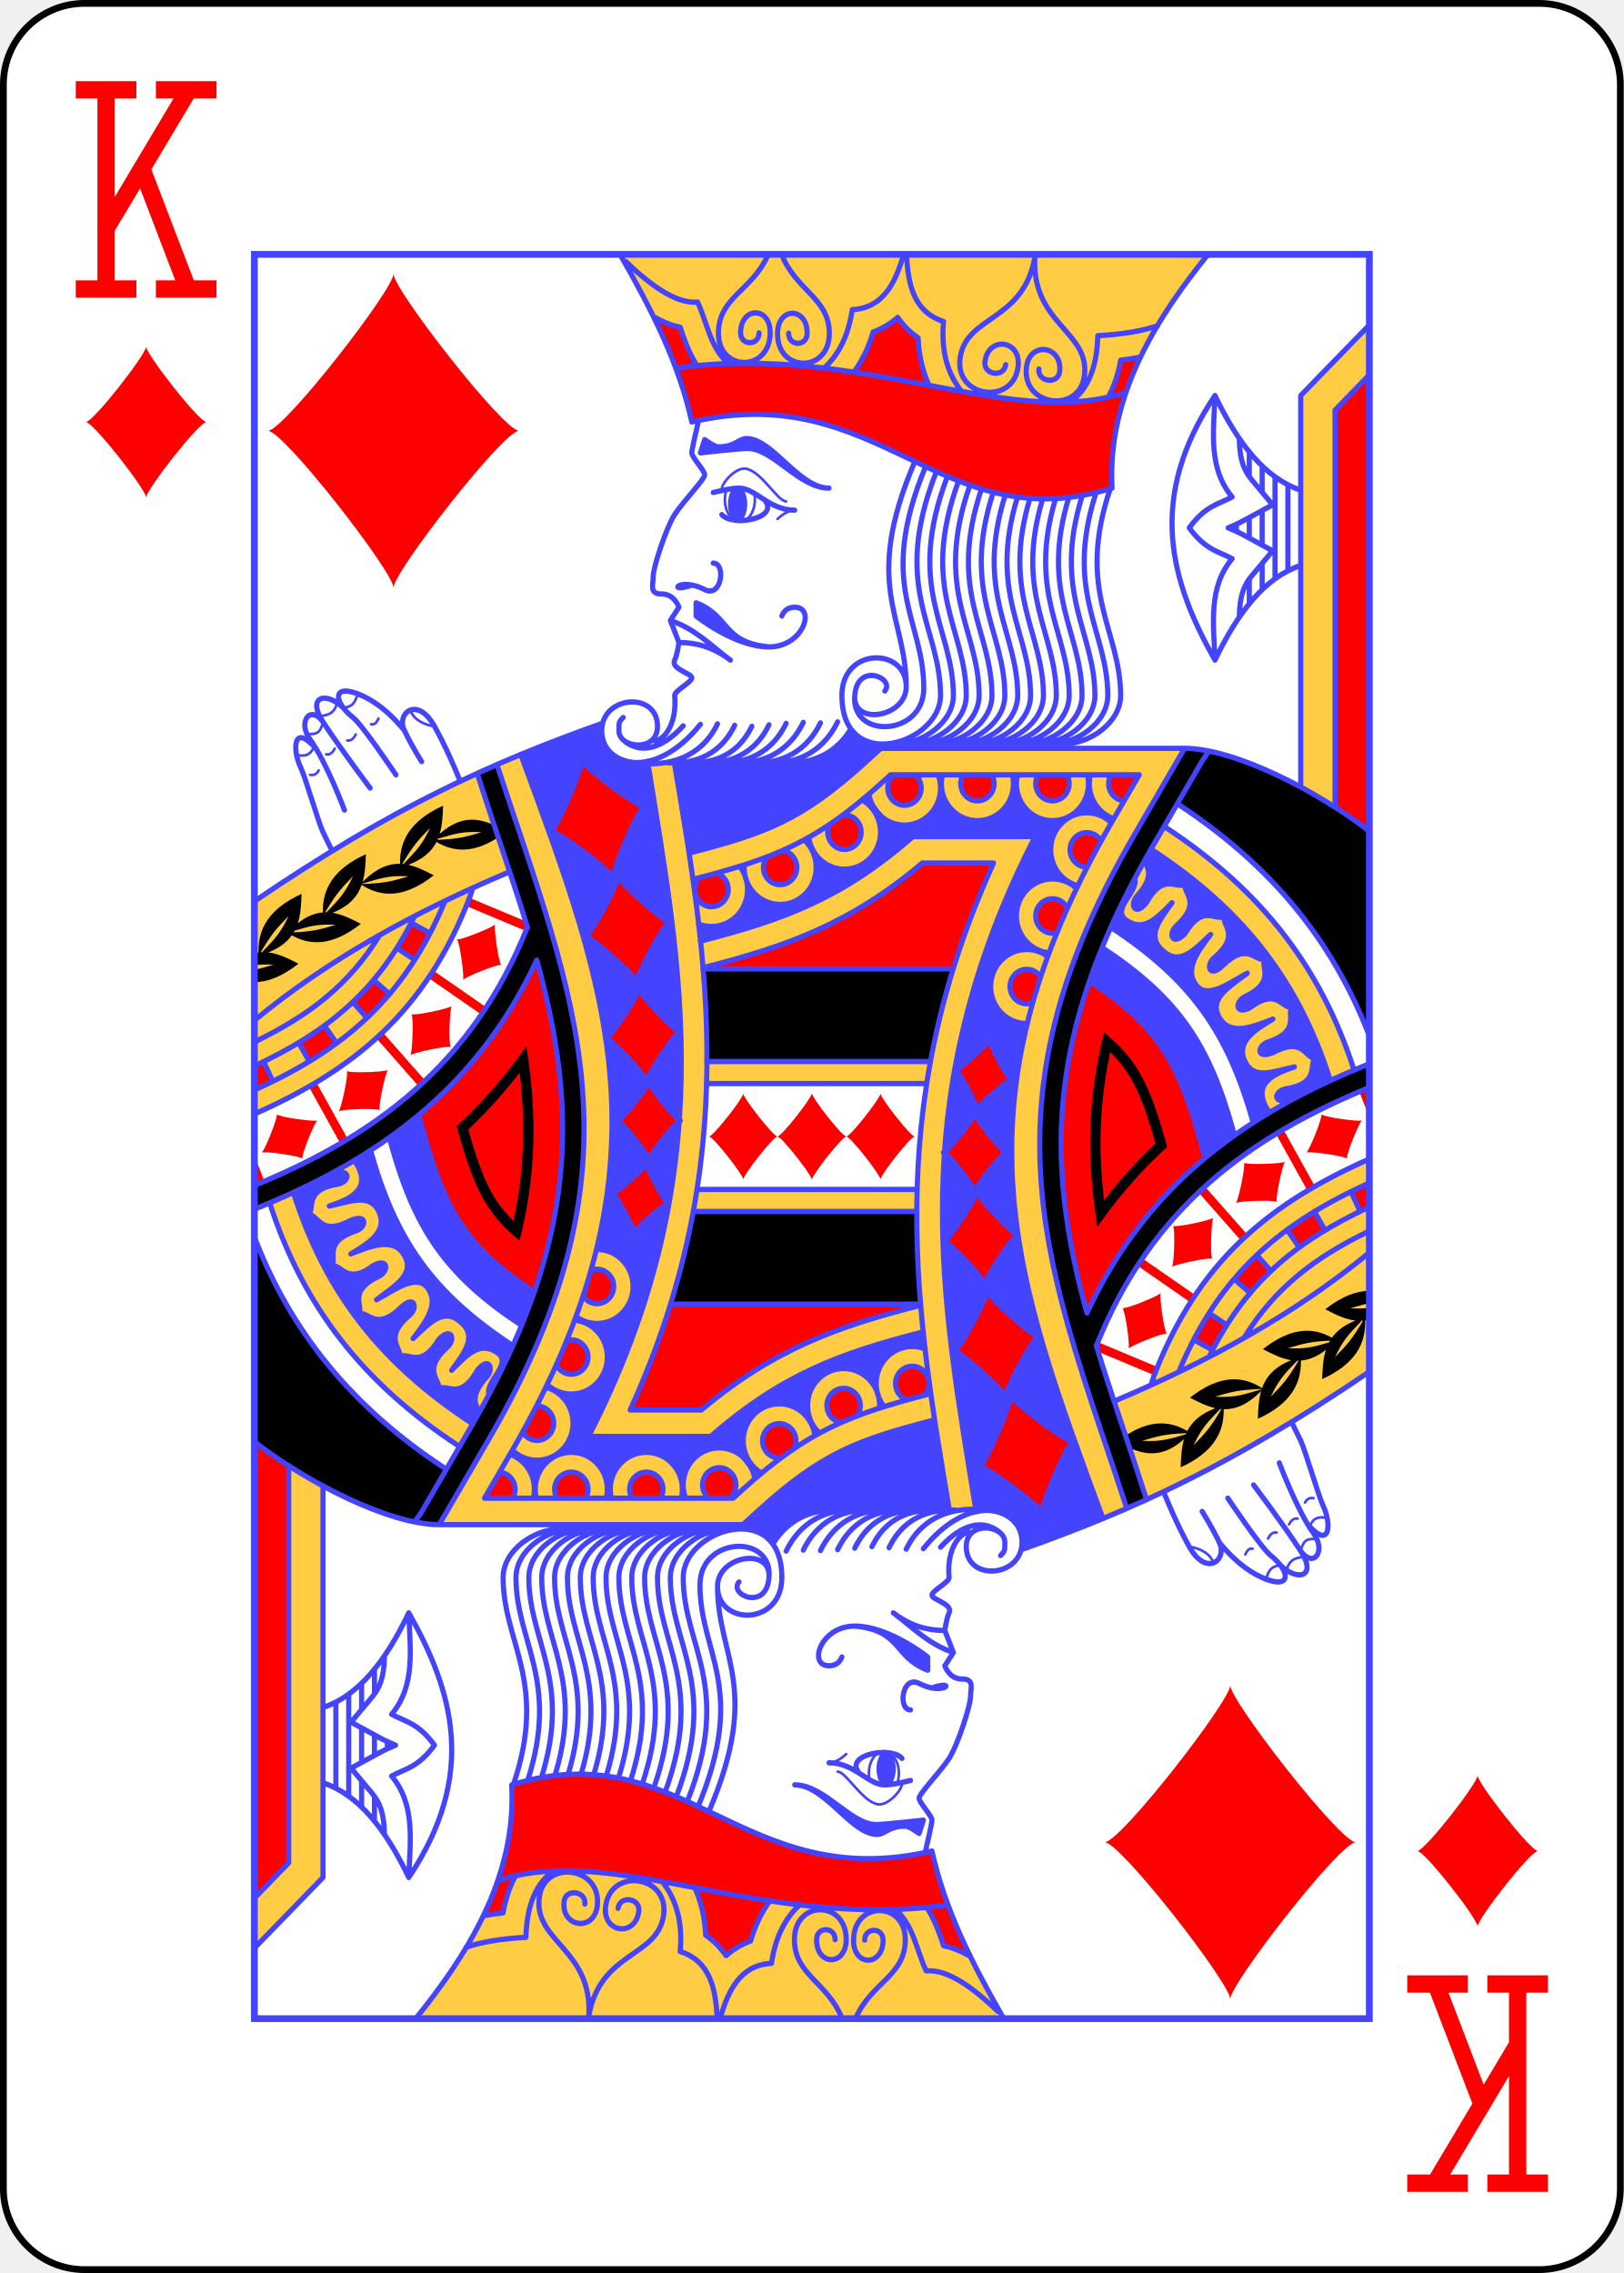
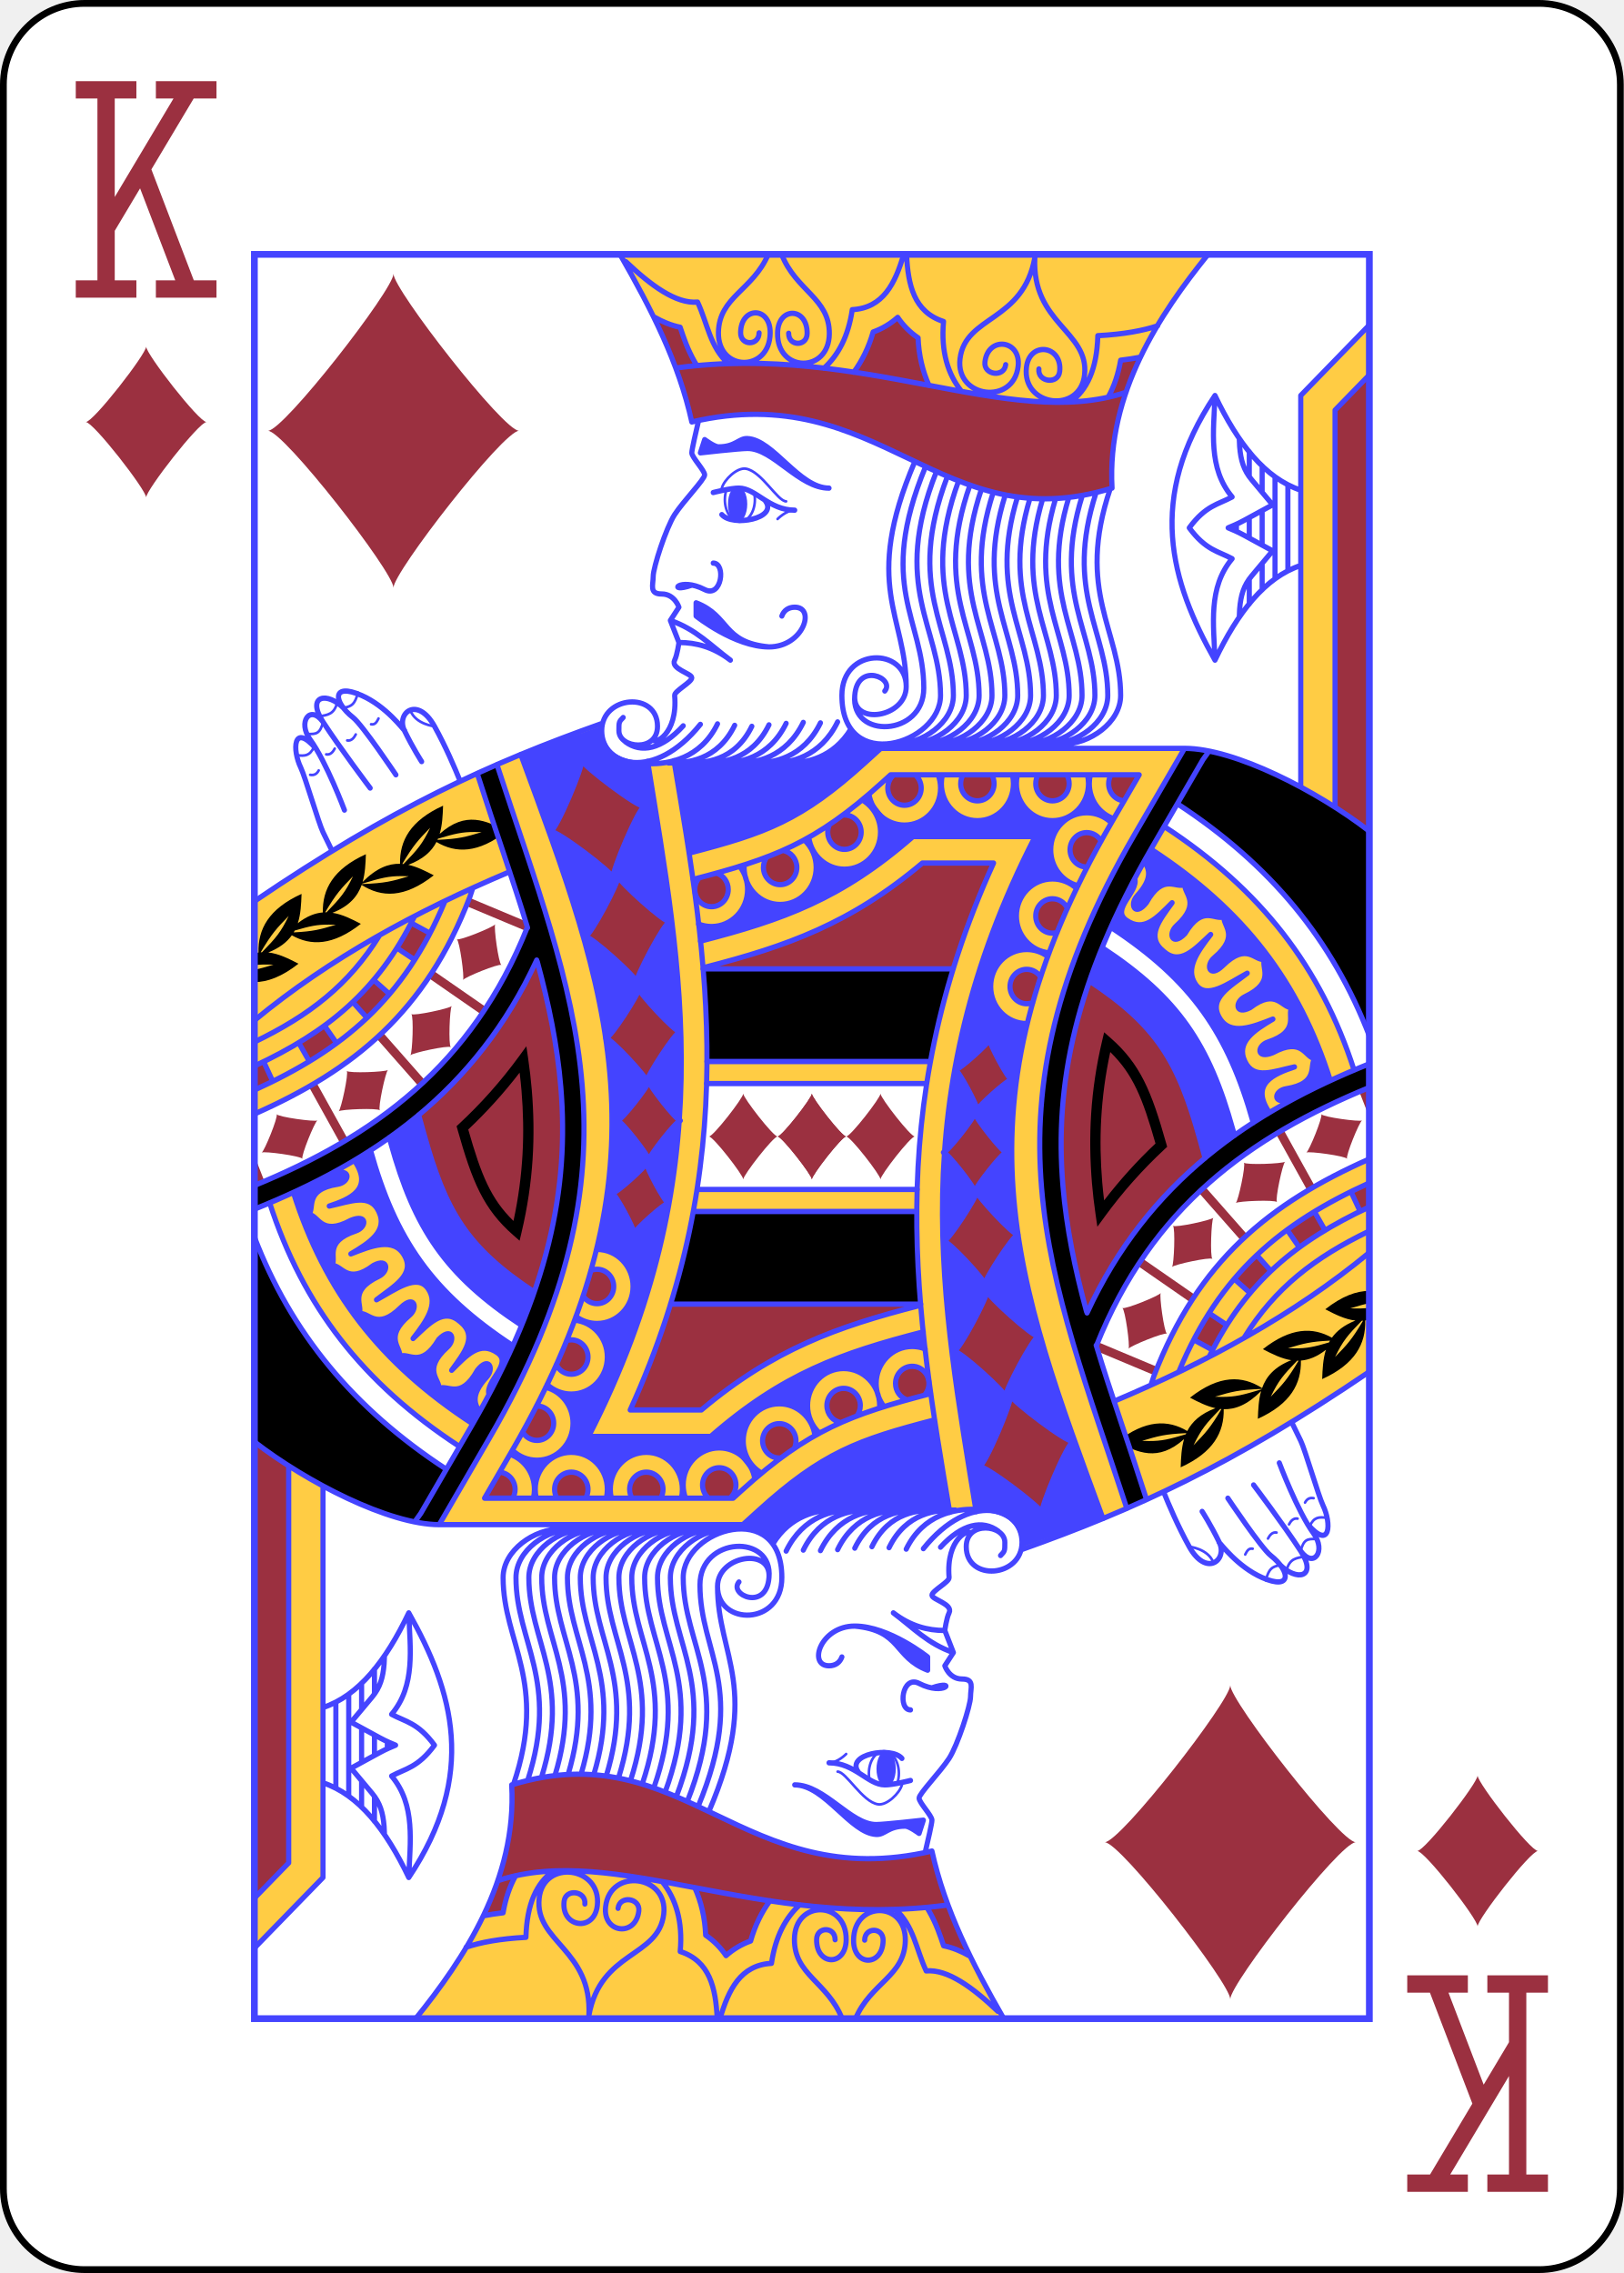
<svg xmlns="http://www.w3.org/2000/svg" xmlns:xlink="http://www.w3.org/1999/xlink" class="card" face="KD" height="3.5in" preserveAspectRatio="none" viewBox="-120 -168 240 336" width="2.5in">
  <defs>
    <symbol id="VDK" viewBox="-500 -500 1000 1000" preserveAspectRatio="xMinYMid">
-       <path d="M-285 -460L-85 -460M-185 -460L-185 460M-285 460L-85 460M85 -460L285 -460M185 -440L-170 155M85 460L285 460M185 440L-10 -70" stroke="red" stroke-width="80" stroke-linecap="square" stroke-miterlimit="1.5" fill="none" />
+       <path d="M-285 -460L-85 -460M-185 -460L-185 460M-285 460L-85 460M85 -460L285 -460M185 -440L-170 155M85 460L285 460M185 440L-10 -70" stroke="#9b3040" stroke-width="80" stroke-linecap="square" stroke-miterlimit="1.5" fill="none" />
    </symbol>
    <symbol id="SDK" viewBox="-600 -600 1200 1200" preserveAspectRatio="xMinYMid">
-       <path d="M-400 0C-350 0 0 -450 0 -500C0 -450 350 0 400 0C350 0 0 450 0 500C0 450 -350 0 -400 0Z" fill="red" />
+       <path d="M-400 0C-350 0 0 -450 0 -500C0 -450 350 0 400 0C350 0 0 450 0 500C0 450 -350 0 -400 0Z" fill="#9b3040" />
    </symbol>
    <symbol id="DK6" preserveAspectRatio="none" viewBox="0 0 1300 2000">
      <path stroke="#44F" stroke-linecap="round" stroke-linejoin="round" stroke-width="3" fill="none" d="M545,265c2.64,-9.531 17.644,-23.57 27.903,-22.032C591.207,245.713 610,280 620,280M630,290c-10,0 -20,10 -20,10M583.008,271.841c0.353,1.98 0.541,4.055 0.541,6.192 0,13.807 -7.835,25 -17.5,25 -9.665,0 -17.5,-11.193 -17.5,-25 0,-4.428 0.806,-8.588 2.22,-12.196M120.802,496.815c-3.725,13.385 -7.12,15.266 -16.172,17.234M96.463,508.491c-3.725,13.385 -11.329,13.379 -20.381,15.348M80.207,529.943c-3.725,13.385 -7.7,14.104 -18.204,13.751M69.59,558.281c-5.031,10.627 -11.039,10.476 -19.656,9.542M181.952,517.242C188.179,532.903 210,535 210,535M65,590c4.797,0.895 7.937,-1.11 10,-5M108.204,551.026c4.797,0.895 7.937,-2.906 10,-6.796M65,590c4.797,0.895 7.937,-1.11 10,-5M136.026,532.691c4.797,0.895 6.654,-2.65 8.717,-6.539M83.686,566.814c4.797,0.895 7.937,-2.65 10,-6.539" />
      <use xlink:href="#SDK" height="120" width="120" transform="translate(650,1000)scale(1,0.972)rotate(0)translate(-60,-60)" />
      <use xlink:href="#SDK" height="120" width="120" transform="translate(570,1000)scale(1,0.972)rotate(0)translate(-60,-60)" />
      <use xlink:href="#SDK" height="170" width="170" transform="translate(400,640)scale(1,0.972)rotate(-15)translate(-85,-85)" stroke="#44F" stroke-width="42.352" stroke-linejoin="round" stroke-linecap="round" />
      <use xlink:href="#SDK" height="150" width="150" transform="translate(435,765)scale(1,0.972)rotate(-10)translate(-75,-75)" stroke="#44F" stroke-width="48" stroke-linejoin="round" stroke-linecap="round" />
      <use xlink:href="#SDK" height="130" width="130" transform="translate(453,885)scale(1,0.972)rotate(-5)translate(-65,-65)" stroke="#44F" stroke-width="55.384" stroke-linejoin="round" stroke-linecap="round" />
      <use xlink:href="#SDK" height="110" width="110" transform="translate(460,982)scale(1,0.972)rotate(0)translate(-55,-55)" stroke="#44F" stroke-width="65.454" stroke-linejoin="round" stroke-linecap="round" />
      <use xlink:href="#SDK" height="100" width="100" transform="translate(450,1070)scale(1,0.972)rotate(10)translate(-50,-50)" stroke="#44F" stroke-width="72" stroke-linejoin="round" stroke-linecap="round" />
      <use xlink:href="#SDK" height="90" width="90" transform="translate(1259,1000)scale(1,0.972)rotate(60)translate(-45,-45)" />
      <use xlink:href="#SDK" height="90" width="90" transform="translate(1173,1052)scale(1,0.972)rotate(50)translate(-45,-45)" />
      <use xlink:href="#SDK" height="90" width="90" transform="translate(1094,1120)scale(1,0.972)rotate(40)translate(-45,-45)" />
      <use xlink:href="#SDK" height="90" width="90" transform="translate(1038,1209)scale(1,0.972)rotate(30)translate(-45,-45)" />
    </symbol>
    <symbol id="DK5" preserveAspectRatio="none" viewBox="0 0 1300 2000">
      <path stroke="#44F" stroke-linecap="round" stroke-linejoin="round" stroke-width="6" fill="none" d="M1205,261.182v97.637M1190,252.129V367.871M1175,350.311v29.996M1175,290.406l-10e-5,39.187M1175,239.693v29.996M1160,368.373v27.984M1160,298.355l10e-5,23.289M1160,223.643v27.984M1145,305.873v8.254M520.134,778.543C616.396,754.406 684.392,730.935 767.926,660h142.395c-156.787,297.276 -107.906,528.857 -68.797,765.254M525.766,808.059C620.591,784.352 694.855,758.784 778.836,690h83.006c-131.846,281.901 -89.778,512.978 -51.069,736.045M989.366,1432.945C889.254,1168.199 806.638,966.909 1000.051,642.941L1031.658,590H741.766l-9.922,8.756C653.494,667.888 603.995,685.13 511.713,708.48M1017.097,1421.323C928.021,1156.019 838.469,972.117 1025.811,658.32L1084.508,560H730.424l-18.43,16.26c-74.361,65.612 -115.843,79.924 -204.671,102.393M426.291,0.007C462.762,61.82 494.762,122.796 510,190 730,140 800,325 1000,265 993.852,157.297 1056.123,67.145 1111.966,-0.018M614.759,0.032C631.487,41.41 670.706,49.677 670.34,90.06c-0.408,44.997 -60.979,44.224 -60.335,-0.77 0.435,-30.41 34.906,-29.556 34.477,0.44 -0.215,14.998 -21.763,14.723 -21.548,-0.275M599.096,0.044C581.146,40.794 541.84,48.101 541.051,88.41c-0.88,44.991 59.691,45.764 60.335,0.77 0.435,-30.41 -34.048,-30.436 -34.477,-0.44 -0.215,14.998 21.333,15.273 21.548,0.275M910,3.41c-3.958,75.052 63.504,83.571 57.94,133.177 -5.014,44.699 -73.043,36.172 -67.764,-8.495 3.568,-30.189 42.241,-24.924 38.722,4.854 -1.76,14.889 -25.961,11.855 -24.201,-3.034M910,3.41C896.361,77.248 828.885,68.851 822.732,118.383c-5.544,44.633 62.485,53.162 67.764,8.495 3.568,-30.189 -35.203,-34.632 -38.722,-4.854 -1.76,14.889 22.442,17.923 24.201,3.034M491.884,128.804C710,100 880,200 1015.604,156.595M995.411,161.923C1002.408,149.77 1007.254,135.659 1010,120c8.271,-0.945 15.987,-2.113 23.204,-3.475M951.488,167.374c19.219,-13.488 30.892,-37.153 31.903,-75.195 30.425,-1.548 52.501,-5.644 69.805,-11.195M466.519,71.255c9.446,5.241 19.354,9.279 29.914,11.366 3.985,11.503 8.452,24.997 17.213,39.74 0.763,1.283 1.566,2.56 2.409,3.829M552.628,123.893C531.219,105.072 528.495,78.759 516.729,54.105 491.699,56.297 462.178,35.159 433.183,8.316M698.804,133.696c9.723,-12.91 17.517,-28.178 22.597,-45.676 10.847,-3.769 20.57,-9.546 28.66,-16.604 6.148,8.853 14.187,16.87 23.799,23.219 0.785,19.912 5.349,38.047 12.742,53.992M757.092,0.052C747.112,32.943 733.174,60.761 697.089,62.687 692.459,93.201 680.697,114.38 664.045,129.146M824.538,155.374C808.692,135.989 800.327,110.644 803.527,76.109 768.856,65.234 762.116,34.589 760.381,0.043M0.128,733.28C160.872,627.138 273.947,577.151 405.892,531.565M1084.508,560c58.556,0 155.048,48.393 215.606,93.996M1060.798,648.537c113.096,71.77 182.617,159.57 221.424,276.264M1045.468,674.302c108.824,68.979 172.626,150.486 209.091,262.347M1300.071,886.19C1257.215,777.442 1184.743,691.771 1076.171,622.798M998.735,762.9c94.583,60.402 136.897,120.761 165.899,221.531M988.568,785.964c89.063,57.044 124.762,109.898 152.397,206.618l1.791,6.27M973.923,823.823c78.203,50.361 103.128,90.662 128.581,179.747l5.989,20.963M1045.369,1281.592l3.338,-9.824c51.421,-130.622 135.35,-196.342 251.249,-246.259M1154.091,1227.949c35.812,-56.212 81.928,-90.805 145.814,-120.773M1113.379,1249.43c42.764,-84.642 101.834,-131.066 186.517,-169.544M1077.871,1266.58c47.687,-111.379 119.453,-168.575 222.006,-213.896M970.828,1200.002C1041.668,1050.464 1161.946,971.391 1299.957,917.595M981.741,1237.189C1046.058,1080.041 1161.175,999.873 1299.994,944.443M1002.278,1300.143c108.097,-44.364 209.475,-97.716 297.742,-168.601M970.203,1198.396c-13.491,-48.251 -23.451,-95.134 -27.496,-142.517 -9.688,-113.478 12.898,-231.197 104.568,-384.744l58.697,-98.32 7.089,-9.682M1039.892,1410.606c-19.667,-59.873 -42.017,-121.299 -58.398,-173.96M523.076,810 814.875,810M527.684,915 788.328,915M527.262,940 783.957,940M1113.101,1200.255l20.73,13.447M1142.463,1161.465l18.51,16.033M1168.828,1134.571l16.461,17.846M1204.197,1105.897l14.1,19.81M1236.013,1085.268l12.336,21.066M1278.611,1062.598l10.579,22.262M1095.363,1230.498l21.824,11.578M1220,603.865V160l80,-80M1260,626.748V176.568l39.999,-39.999M1219.982,352.664C1178.5,366.005 1146.587,405.675 1120,460c-1.436,-40.363 -8.306,-82.087 20,-115 -16.063,-8.511 -30.68,-9.463 -50,-35 19.32,-25.537 33.937,-26.489 50,-35 -28.306,-32.913 -21.436,-74.637 -20,-115 26.587,54.325 58.5,93.995 99.982,107.336M1148.301,411.435c0.056,-3.197 0.194,-6.275 0.441,-9.224 1.32,-15.756 4.72,-26.855 14.004,-37.65l24.494,-28.482 -33.195,-17.588c-8.638,-4.577 -14.026,-6.531 -18.703,-8.49 4.677,-1.959 10.065,-3.914 18.703,-8.49l33.195,-17.588 -24.494,-28.482c-9.284,-10.795 -12.684,-21.895 -14.004,-37.65 -0.247,-2.949 -0.385,-6.027 -0.441,-9.224M1120,160c-80.254,116.73 -51.745,210.787 0,300M708.559,618.376A42,42 0 0 1 730,655v0a42,42 0 0 1 -42,42 42,42 0 0 1 -41.598,-36.205M686.029,635.6A19.5,19.5 0 0 1 688,635.5 19.5,19.5 0 0 1 707.5,655 19.5,19.5 0 0 1 688,674.5 19.5,19.5 0 0 1 668.5,655a19.5,19.5 0 0 1 2.091,-8.784M797.229,589.997A42,42 0 0 1 800,605 42,42 0 0 1 758,647 42,42 0 0 1 716.564,611.857M770.453,589.995A19.5,19.5 0 0 1 777.5,605 19.5,19.5 0 0 1 758,624.5 19.5,19.5 0 0 1 738.5,605a19.5,19.5 0 0 1 7.055,-15.012M883.79,589.99A42,42 0 0 1 885,600a42,42 0 0 1 -42,42 42,42 0 0 1 -42,-42 42,42 0 0 1 1.211,-10.012M859.734,589.989A19.5,19.5 0 0 1 862.5,600 19.5,19.5 0 0 1 843,619.5 19.5,19.5 0 0 1 823.5,600a19.5,19.5 0 0 1 2.767,-10.012M971.29,589.99A42,42 0 0 1 972.5,600a42,42 0 0 1 -42,42 42,42 0 0 1 -42,-42 42,42 0 0 1 1.211,-10.012M947.234,589.989A19.5,19.5 0 0 1 950,600 19.5,19.5 0 0 1 930.5,619.5 19.5,19.5 0 0 1 911,600a19.5,19.5 0 0 1 2.767,-10.012M1001.961,639.758A42,42 0 0 1 973.5,600a42,42 0 0 1 1.211,-10.012M1014.087,619.449A19.5,19.5 0 0 1 996,600a19.5,19.5 0 0 1 2.767,-10.012M960.294,715.741A42,42 0 0 1 928.5,675a42,42 0 0 1 42,-42 42,42 0 0 1 28.739,11.372M971.157,694.489A19.5,19.5 0 0 1 970.5,694.5 19.5,19.5 0 0 1 951,675a19.5,19.5 0 0 1 19.5,-19.5 19.5,19.5 0 0 1 16.785,9.575M926.665,791.825A42,42 0 0 1 888.5,750a42,42 0 0 1 42,-42 42,42 0 0 1 28.229,10.901M935.972,768.717A19.5,19.5 0 0 1 930.5,769.5 19.5,19.5 0 0 1 911,750a19.5,19.5 0 0 1 19.5,-19.5 19.5,19.5 0 0 1 17.494,10.885M901.237,871.994A42,42 0 0 1 900.5,872a42,42 0 0 1 -42,-42 42,42 0 0 1 42,-42 42,42 0 0 1 24.636,7.984M907.72,848.114A19.5,19.5 0 0 1 900.5,849.5 19.5,19.5 0 0 1 881,830a19.5,19.5 0 0 1 19.5,-19.5 19.5,19.5 0 0 1 16.278,8.763M641.043,663.734A42,42 0 0 1 655,695a42,42 0 0 1 -42,42 42,42 0 0 1 -42,-42 42,42 0 0 1 0.104,-2.949M615.923,675.72A19.5,19.5 0 0 1 632.5,695 19.5,19.5 0 0 1 613,714.5 19.5,19.5 0 0 1 593.5,695a19.5,19.5 0 0 1 4.158,-12.037M565.706,693.65A42,42 0 0 1 575,720a42,42 0 0 1 -42,42 42,42 0 0 1 -15.083,-2.802M538.79,701.38A19.5,19.5 0 0 1 552.5,720 19.5,19.5 0 0 1 533,739.5 19.5,19.5 0 0 1 513.5,720a19.5,19.5 0 0 1 5.342,-13.409M795.159,246.412C741.578,377.816 800,422.21 800,500c0,55 -115,90 -115,0 0,-55 75,-55 75,-10 0,35 -62.765,44.891 -60,10 3.052,-38.508 47.487,-19.355 35,-5M782.517,240.733C724.777,376.332 780.484,412.89 780.484,491.79 780.484,546.79 695,550 700,500M770,235C708.212,375.321 760,410 760,490M807.997,251.821C758.185,379.052 815,423.287 815,500c0,30.823 -36.118,55.365 -67.872,55.144M821.048,256.901C774.7,380.245 830,424.317 830,500c0,30.823 -36.118,55.365 -67.872,55.144M834.323,261.583C791.102,381.375 845,425.282 845,500c0,30.823 -36.118,55.365 -67.872,55.144M847.748,266.039C807.441,382.477 860,426.216 860,500c0,30.823 -36.118,55.365 -67.872,55.144M861.464,269.818C823.58,383.434 875,427.02 875,500c0,30.823 -36.118,55.365 -67.872,55.144M875.463,272.868C839.501,384.221 890,427.677 890,500c0,30.823 -36.118,55.365 -67.872,55.144M889.737,275.142C855.189,384.816 905,428.171 905,500c0,30.823 -36.118,55.365 -67.872,55.144M904.283,276.596C870.629,385.201 920,428.489 920,500c0,30.823 -36.118,55.365 -67.872,55.144M919.1,277.188C885.809,385.358 935,428.619 935,500c0,30.823 -36.118,55.365 -67.872,55.144M934.195,276.881C900.716,385.277 950,428.552 950,500c0,30.823 -36.118,55.365 -67.872,55.144M949.583,275.634C915.338,384.946 965,428.278 965,500c0,30.823 -36.118,55.365 -67.872,55.144M965.29,273.405C929.663,384.36 980,427.793 980,500c0,30.823 -36.118,55.365 -67.872,55.144M981.353,270.151C943.68,383.519 995,427.091 995,500c0,30.823 -36.118,55.365 -67.872,55.144M997.87,265.686C957.335,382.389 1010,426.142 1010,500c0,30.823 -36.118,55.365 -67.872,55.144M520,532.778C465.796,598.504 405,580 405,540c0,-40 65,-45 65,-5 0,30 -45,25 -45,5 0,-10 0,-10 5,-15M500,534.444c-25.083,26.791 -49.177,31.341 -67.463,18.093M540,532.222c-20,40 -57.915,45.684 -79.403,45.122M560,533.889c-20,40 -55.863,43.196 -77.35,42.634M580,535c-20,40 -55.863,42.085 -77.35,41.523M600,533.333c-20,40 -55.863,43.752 -77.35,43.19M620,531.667c-20,40 -55.863,45.418 -77.35,44.857M640,530.556c-20,40 -55.863,46.529 -77.35,45.968M660,531.111c-20,40 -55.863,45.974 -77.35,45.412M680,530c-20,40 -55.863,47.085 -77.35,46.523M695.523,538.013c-20.53,32.953 -52.907,39.032 -72.873,38.511M517.827,188.827C514.886,200.909 510,221.505 510,225c0,5 15,20 15,25 0,5 -25,30 -35,45 -10,15 -25,60 -25,70 0,10 -5,20 10,20 15,0 20,15 20,15l-10,15 10,25c0,0 -1.838,13.675 -5,20 -5,10 20,15 20,20 0,5 -20.437,15.019 -20,20 3.908,44.548 -24.383,56.24 -25,50M535,350c15,0 10,40 -10,30 -30,-15 -45,5 -15,-5M615,410c2.205,-6.063 7.383,-10 15,-10 25,0 10,45 -30,45 -40,0 -85,-35 -85,-35v-15c40,15 30,45 85,50M495,440c20,0 40,5 60,20 -22.925,-16.544 -40,-35 -70,-45M525,210l-5,15c0,0 45,-5 55,-5 30,0 60,45 95,45 -35,0 -65,-55 -95.29,-56.161 -9.993,-0.383 -13.614,9.419 -33.614,9.419C536.382,218.258 525,210 525,210v0M630,290c-30,0 -45.346,-24.918 -65,-25 -10.138,-0.042 -30,5 -30,5M595.871,279.644C610.873,299.647 557.374,309.072 545,295M239.869,597.116C233.831,582.484 222.966,557.691 210,535c-20,-35 -45,-15 -35,5 10,20 20,35 20,35M175.29,539.935C173.609,538.913 154.066,512.457 125,500c-35,-15 -33.238,7.222 -10,25 11.232,8.593 50,65 50,65M105,515.29C85,495 60,500 80,530c20,30 55,75 55,75M80,530c-15,-20 -30,0 -15,20 18.974,25.298 40,80 40,80M72.032,560.581C45,530 44.064,561.807 54.064,581.807 59.064,591.807 75,645 80,655l10.701,21.402M1037.564,687.87c4.723,7.868 11.471,18.196 -8.343,39.341 -9.126,9.74 -2.687,24.18 10.778,7.789 20,-35 35,-15 45.124,-20.988 -2.689,9.832 20.209,20.598 -10.091,47.185C1065,770 1070,785 1085,770c21.131,-34.329 35.471,-13.85 45.785,-19.505 -3.009,9.739 19.527,21.246 -11.625,46.831 -10.315,8.471 -5.807,23.626 9.675,9.124 29.05,-27.948 37.808,-4.532 49.209,-7.426 -5.35,8.677 13.588,25.457 -22.975,42.431 -12.106,5.62 -11.535,21.421 6.008,12.4 31.172,-23.044 37.003,1.267 48.672,-0.212 -6.37,7.958 10.376,26.927 -27.988,39.306 -12.702,4.099 -14.066,19.851 5.655,12.036 35.69,-18.741 37.573,6.188 49.328,6.588 -7.557,6.841 5.952,28.236 -33.894,34.343 -13.193,2.022 -17.049,17.356 3.665,12.783M1026.493,707.762c4.572,14.621 -28.113,34.819 -9.701,47.174 20.48,13.743 35.303,-2.517 53.208,-19.936 -14.905,20.047 -30.697,38.701 -10,55 19.435,16.731 36.52,-2.195 54.984,-19.021 -15.551,19.55 -29.984,39.021 -17.594,56.48 12.792,18.024 38.142,-0.888 60.229,-12.558 -19.949,15.036 -45.281,28.286 -32.619,50.099 12.547,21.614 39.189,10.789 62.536,1.905C1165.9,879.391 1144.168,892.816 1155,915c10.372,21.24 33.237,11.175 57.702,6.126 -23.926,7.689 -52.164,19.089 -29.302,51.671" />
    </symbol>
    <symbol id="DK4" preserveAspectRatio="none" viewBox="0 0 1300 2000">
      <path fill="black" d="M1084.508,560l-58.697,98.32c-187.341,313.797 -97.789,497.698 -8.713,763.002l23.092,-10.266 -57.762,-175.512C1046.875,1079.487 1161.668,999.68 1300,944.443V917.615C1161.979,971.411 1041.672,1050.455 970.828,1200.002l0.795,2.709 -1.42,-4.314c-13.491,-48.251 -23.451,-95.135 -27.496,-142.518 -9.688,-113.478 12.898,-231.197 104.568,-384.744l58.697,-98.32 -29.781,49.916C1184.687,691.728 1257.135,777.351 1300,886.016V653.916C1247.887,614.69 1169.327,573.443 1112.02,562.904l-0.064,0.107zM220,625c-38.243,16.869 -50.73,39.82 -50.184,65.85 -13.29,-0.348 -27.534,4.811 -43.621,20.596C129.141,701.541 129.613,690.786 130,680 91.688,696.899 79.224,719.903 79.818,745.99 70.668,746.731 61.03,750.275 50.633,758.205 54.076,747.821 54.59,736.429 55,725 16.463,741.999 4.078,765.174 4.83,791.451 3.236,791.66 1.626,791.963 0,792.354v13.449C6.455,804.98 13.029,804.849 22.26,805.217 13.211,807.838 6.837,809.679 0,811.016v13.971c15.197,7.2e-4 32.097,-6.118 51.395,-20.848 -11.463,-5.788 -22.95,-11.437 -35.184,-12.781 13.191,-5.09 21.793,-11.762 27.439,-19.451 22.217,12.236 47.947,11.85 80.484,-12.984 -10.803,-5.455 -21.628,-10.784 -33.078,-12.506 19.825,-7.612 29.328,-18.781 34.014,-31.607 23.029,14.305 49.765,15.292 84.064,-10.887 -9.735,-4.916 -19.487,-9.734 -29.699,-11.9 17.505,-6.371 27.302,-15.398 32.848,-25.889 22.528,13.014 48.645,13.135 81.852,-12.211 -23.778,-12.007 -47.654,-23.447 -78.109,3.057C219.116,646.927 219.606,635.981 220,625Zm-15,25c-9.295,18.589 -14.428,24.37 -31.143,41.131 -0.468,-0.051 -0.936,-0.103 -1.406,-0.141C185.522,669.587 190.885,664.115 205,650Zm52.279,4.807c2.377,0.016 4.928,0.082 7.721,0.193 -19.154,5.548 -26.54,7.606 -51.529,8.73 0.201,-0.437 0.382,-0.881 0.57,-1.322 19.619,-5.653 27.964,-7.704 43.238,-7.602zm-85,50c2.377,0.016 4.928,0.082 7.721,0.193 -19.935,5.775 -27.006,7.775 -54.58,8.869 0.053,-0.152 0.095,-0.308 0.146,-0.461 22.238,-6.438 30.551,-8.71 46.713,-8.602zM115,705c-9.241,18.483 -14.365,24.3 -30.852,40.84 -0.535,-0.007 -1.073,-8e-5 -1.611,0.012C95.545,724.565 100.916,719.084 115,705ZM40,750C30.713,768.575 25.582,774.362 8.898,791.092 8.378,791.113 7.854,791.152 7.33,791.191 20.491,769.62 25.841,764.159 40,750Zm47.279,9.807c2.377,0.016 4.928,0.082 7.721,0.193 -18.542,5.371 -26.021,7.474 -49.139,8.623 0.419,-0.687 0.814,-1.383 1.193,-2.084 17.576,-5.021 25.721,-6.83 40.225,-6.732zM523.076,810 527.684,915H788.328L814.875,810Zm467.709,71.871 -2.305,9.463c-13.936,57.217 -16.337,109.636 -11.896,161.652 0.997,11.684 2.414,23.387 4.166,35.131l2.119,14.211 8.615,-11.498c21.298,-28.422 44.77,-53.825 69.992,-76.621l2.783,-2.516 -1.043,-3.606c-17.22,-59.464 -30.254,-90.3 -65.016,-119.902zm7.127,22.383c26.414,25.135 37.62,51.977 52.734,103.687 -21.305,19.517 -41.323,40.983 -59.904,64.463 -0.855,-6.832 -1.621,-13.647 -2.201,-20.438 -4.087,-47.877 -2.144,-95.767 9.371,-147.713z" />
    </symbol>
    <symbol id="DK3" preserveAspectRatio="none" viewBox="0 0 1300 2000">
      <path fill="#44F" d="M600,445c-40,0 -85,-35 -85,-35v-15c40,15 30,45 85,50M525,210l-5,15c0,0 45,-5 55,-5 30,0 60,45 95,45 -35,0 -65,-55 -95.29,-56.161 -9.993,-0.383 -13.614,9.419 -33.614,9.419C536.382,218.258 525,210 525,210ZM574.667,283.061a11.249,20.385 0 0 1 -11.249,20.385 11.249,20.385 0 0 1 -11.249,-20.385 11.249,20.385 0 0 1 11.249,-20.385 11.249,20.385 0 0 1 11.249,20.385zM489.009,572.698l133.641,3.825c19.965,0.522 52.342,-5.558 72.988,-38.356 8.822,11.653 21.897,16.73 35.872,16.969l-1.087,4.864 -18.43,16.26c-74.361,65.612 -115.843,79.924 -204.951,102.132 -5.836,-35.709 -11.98,-70.798 -18.034,-105.693zM800,605c0,23.196 -18.804,42 -42,42 -29.839,0.637 -35.202,-40.062 -49.393,-28.596C721.821,625.845 730,639.832 730,655c0,23.196 -18.804,42 -42,42 -20.928,0 -38.655,-15.406 -41.584,-36.119 -1.783,0.981 -3.565,1.936 -5.35,2.877C649.933,671.723 655,683.08 655,695c0,23.196 -18.804,42 -42,42 -17.875,0 -33.131,-11.171 -39.195,-26.908C574.588,713.315 575,716.639 575,720c0,23.196 -18.804,42 -42,42 -5.157,0 -10.269,-0.949 -15.082,-2.801l2.217,19.344C616.397,754.406 684.392,730.935 767.926,660h142.395c-156.787,297.276 -107.906,528.857 -68.797,765.254 30.599,0.378 51.772,10.196 52.529,40.46l95.313,-32.769C915.034,1236.375 850.349,1074.787 901.131,871.994 900.92,871.997 900.71,872 900.5,872c-23.196,0 -42,-18.804 -42,-42 0,-23.196 18.804,-42 42,-42 8.804,0 17.383,2.768 24.527,7.908 0.513,-1.363 1.03,-2.727 1.553,-4.094C905.003,789.792 888.5,771.681 888.5,750c0,-23.196 18.804,-42 42,-42 10.39,0 20.407,3.853 28.121,10.809 0.51,-1.034 1.019,-2.069 1.535,-3.105C941.543,710.973 928.5,694.217 928.5,675c0,-23.196 18.804,-42 42,-42 10.667,0 20.933,4.058 28.717,11.352 0.28,-0.471 0.553,-0.939 0.834,-1.41l1.902,-3.186C984.939,633.958 973.5,617.975 973.5,600c0,-3.37 0.407,-6.727 1.209,-10h-3.418c0.802,3.273 1.209,6.63 1.209,10 0,23.196 -18.804,42 -42,42 -23.196,0 -42,-18.804 -42,-42 0,-3.37 0.407,-6.727 1.209,-10h-5.918c0.802,3.273 1.209,6.63 1.209,10 0,23.196 -18.804,42 -42,42 -23.196,0 -42,-18.804 -42,-42 0,-3.37 0.407,-6.727 1.209,-10 -9.2,-1.207 -2.261,7.468 -2.209,15zm175.104,-15 55.566,1.654 0.988,-1.654zM998.735,762.9c94.583,60.402 136.897,120.761 165.899,221.531L1183.4,972.797c-22.862,-32.583 5.376,-43.982 29.302,-51.671 -24.465,5.049 -47.331,15.115 -57.702,-6.126 -10.832,-22.184 10.9,-35.609 32.536,-48.095 -23.348,8.883 -49.99,19.709 -62.536,-1.905 -12.662,-21.813 12.67,-35.063 32.619,-50.099 -22.087,11.67 -47.437,30.582 -60.229,12.558C1085,810 1099.433,790.529 1114.984,770.979 1096.52,787.805 1079.435,806.731 1060,790c-20.697,-16.299 -4.905,-34.953 10,-55 -17.905,17.419 -32.729,33.679 -53.208,19.936 -18.412,-12.355 14.274,-32.553 9.701,-47.174m228.066,228.887C1218.094,824.788 1154.292,743.281 1045.468,674.302l-7.904,13.568c4.723,7.868 11.471,18.196 -8.343,39.341 -9.126,9.74 -2.687,24.18 10.778,7.789 20,-35 35,-15 45.124,-20.988 -2.689,9.832 20.209,20.598 -10.091,47.185C1065,770 1070,785 1085,770c21.131,-34.329 35.471,-13.85 45.785,-19.505 -3.009,9.739 19.527,21.246 -11.625,46.831 -10.315,8.471 -5.807,23.626 9.675,9.124 29.05,-27.948 37.808,-4.532 49.209,-7.426 -5.35,8.677 13.588,25.457 -22.975,42.431 -12.106,5.62 -11.535,21.421 6.008,12.4 31.172,-23.044 37.003,1.267 48.672,-0.212 -6.37,7.958 10.376,26.927 -27.988,39.306 -12.702,4.099 -14.066,19.851 5.655,12.036 35.69,-18.741 37.573,6.188 49.328,6.588 -7.557,6.841 5.952,28.236 -33.894,34.343 -13.193,2.022 -17.049,17.356 3.665,12.783zM1142.756,998.852l-1.791,-6.27C1113.331,895.862 1077.631,843.008 988.568,785.964l-14.645,37.859c78.203,50.361 103.128,90.662 128.581,179.747l5.989,20.963" />
    </symbol>
    <symbol id="DK2" preserveAspectRatio="none" viewBox="0 0 1300 2000">
-       <path fill="red" d="M750.061,71.416c-8.09,7.058 -17.813,12.834 -28.66,16.604 -5.08,17.498 -12.873,32.766 -23.09,45.496 -57.344,-8.466 -118.21,-13.386 -182.865,-7.311 -0.234,-1.283 -1.036,-2.56 -1.799,-3.844C504.886,107.618 500.418,94.124 496.434,82.621 485.874,80.534 475.965,76.498 466.756,72.613 485.609,111.419 500.836,149.583 510,190c220,-50 290,135 490,75 -3.103,-54.365 11.226,-104.257 33.283,-148.727 -7.295,1.614 -15.012,2.782 -23.283,3.727 -2.746,15.659 -7.591,29.77 -15.182,42.076 -62.438,13.153 -131.213,0.635 -208.168,-13.49 -7.44,-15.904 -12.004,-34.04 -12.789,-53.951C764.249,88.286 756.208,80.269 750.061,71.416ZM1300,136.57l-40,39.998 1.262,450.93c14.241,8.907 27.212,17.772 38.738,26.432zm-186.938,426.562 -7.09,9.682 -58.697,98.32zm-88.004,26.094c-8.764,0.254 -24.385,4.427 -26.291,0.762C996.957,593.014 996,596.474 996,600c0,10.221 7.893,18.709 18.088,19.449 -2.566,-4.934 19.251,-23.801 16.686,-28.734 -0.635,-1.222 -2.794,-1.573 -5.715,-1.488zm-279.504,0.762C741.086,593.693 738.5,599.195 738.5,605c0,10.77 8.73,19.5 19.5,19.5 10.77,0 19.5,-8.73 19.5,-19.5 0,-5.801 -2.583,-11.301 -7.047,-15.006zm80.713,0C824.457,593.014 823.5,596.474 823.5,600c0,10.77 8.73,19.5 19.5,19.5 10.77,0 19.5,-8.73 19.5,-19.5 0,-3.526 -0.956,-6.986 -2.766,-10.012zm87.5,0C911.957,593.014 911,596.474 911,600c0,10.77 8.73,19.5 19.5,19.5 10.77,0 19.5,-8.73 19.5,-19.5 0,-3.526 -0.956,-6.986 -2.766,-10.012zM688,635.5c-0.658,0 -1.316,0.033 -1.971,0.1l-15.439,10.615C669.215,648.939 668.5,651.949 668.5,655c0,10.77 8.73,19.5 19.5,19.5 10.77,0 19.5,-8.73 19.5,-19.5 0,-10.77 -8.73,-19.5 -19.5,-19.5zm282.5,20c-10.77,0 -19.5,8.73 -19.5,19.5 0,10.77 8.73,19.5 19.5,19.5 0.219,0 0.437,-0.005 0.656,-0.012l16.129,-29.414C983.776,659.14 977.394,655.5 970.5,655.5Zm-354.578,20.221 -18.264,7.242C594.964,686.397 593.5,690.635 593.5,695c0,10.77 8.73,19.5 19.5,19.5 10.77,0 19.5,-8.73 19.5,-19.5 0,-9.641 -7.046,-17.834 -16.578,-19.279zM778.836,690c-83.981,68.784 -158.246,94.352 -254.416,119.029l290.469,0.773C827.249,770.72 842.715,730.895 861.842,690ZM538.791,701.379 518.842,706.592C515.412,710.214 513.5,715.012 513.5,720c0,10.77 8.73,19.5 19.5,19.5 10.77,0 19.5,-8.73 19.5,-19.5 0,-8.539 -5.555,-16.085 -13.709,-18.621zM930.5,730.5c-10.77,0 -19.5,8.73 -19.5,19.5 0,10.77 8.73,19.5 19.5,19.5 1.852,0 3.695,-0.264 5.473,-0.783l12.021,-27.332C944.712,734.721 937.928,730.5 930.5,730.5Zm-30,80c-10.77,0 -19.5,8.73 -19.5,19.5 0,10.77 8.73,19.5 19.5,19.5 2.473,0 4.924,-0.471 7.221,-1.387l9.057,-28.85C913.169,813.793 907.054,810.5 900.5,810.5Zm73.379,13.072c-30.287,84.62 -37.401,159.34 -31.172,232.307 4.045,47.383 14.005,94.266 27.809,143.32 35.467,-73.406 82.796,-130.262 138.201,-174.976l-6.213,-20.652c-25.453,-89.086 -50.378,-129.386 -128.625,-179.998zm323.728,121.934 -9.275,3.736 11.668,28.965v-26.762zm-97.826,46.551 -8.687,4.953 36.732,64.4 8.685,-4.955zM1300,1054.014l-21.389,8.584 10.578,22.262 10.81,-4.838zm-191.68,2.728 -7.414,6.711 49.477,54.662 7.414,-6.709zm127.693,28.525 -31.816,20.629 14.1,19.811 30.053,-19.373zm-67.186,49.303 -26.365,26.895 18.51,16.033 24.316,-25.082zm-133.647,3.555 -5.588,8.293 61.828,41.656 5.588,-8.293zm77.92,62.129 -17.738,30.244 21.824,11.578 16.645,-28.375zm-129.352,32.91 -3.77,9.262 69.168,28.16 3.772,-9.262z" />
+       <path fill="#9b3040" d="M750.061,71.416c-8.09,7.058 -17.813,12.834 -28.66,16.604 -5.08,17.498 -12.873,32.766 -23.09,45.496 -57.344,-8.466 -118.21,-13.386 -182.865,-7.311 -0.234,-1.283 -1.036,-2.56 -1.799,-3.844C504.886,107.618 500.418,94.124 496.434,82.621 485.874,80.534 475.965,76.498 466.756,72.613 485.609,111.419 500.836,149.583 510,190c220,-50 290,135 490,75 -3.103,-54.365 11.226,-104.257 33.283,-148.727 -7.295,1.614 -15.012,2.782 -23.283,3.727 -2.746,15.659 -7.591,29.77 -15.182,42.076 -62.438,13.153 -131.213,0.635 -208.168,-13.49 -7.44,-15.904 -12.004,-34.04 -12.789,-53.951C764.249,88.286 756.208,80.269 750.061,71.416ZM1300,136.57l-40,39.998 1.262,450.93c14.241,8.907 27.212,17.772 38.738,26.432zm-186.938,426.562 -7.09,9.682 -58.697,98.32zm-88.004,26.094c-8.764,0.254 -24.385,4.427 -26.291,0.762C996.957,593.014 996,596.474 996,600c0,10.221 7.893,18.709 18.088,19.449 -2.566,-4.934 19.251,-23.801 16.686,-28.734 -0.635,-1.222 -2.794,-1.573 -5.715,-1.488zm-279.504,0.762C741.086,593.693 738.5,599.195 738.5,605c0,10.77 8.73,19.5 19.5,19.5 10.77,0 19.5,-8.73 19.5,-19.5 0,-5.801 -2.583,-11.301 -7.047,-15.006zm80.713,0C824.457,593.014 823.5,596.474 823.5,600c0,10.77 8.73,19.5 19.5,19.5 10.77,0 19.5,-8.73 19.5,-19.5 0,-3.526 -0.956,-6.986 -2.766,-10.012zm87.5,0C911.957,593.014 911,596.474 911,600c0,10.77 8.73,19.5 19.5,19.5 10.77,0 19.5,-8.73 19.5,-19.5 0,-3.526 -0.956,-6.986 -2.766,-10.012zM688,635.5c-0.658,0 -1.316,0.033 -1.971,0.1l-15.439,10.615C669.215,648.939 668.5,651.949 668.5,655c0,10.77 8.73,19.5 19.5,19.5 10.77,0 19.5,-8.73 19.5,-19.5 0,-10.77 -8.73,-19.5 -19.5,-19.5zm282.5,20c-10.77,0 -19.5,8.73 -19.5,19.5 0,10.77 8.73,19.5 19.5,19.5 0.219,0 0.437,-0.005 0.656,-0.012l16.129,-29.414C983.776,659.14 977.394,655.5 970.5,655.5Zm-354.578,20.221 -18.264,7.242C594.964,686.397 593.5,690.635 593.5,695c0,10.77 8.73,19.5 19.5,19.5 10.77,0 19.5,-8.73 19.5,-19.5 0,-9.641 -7.046,-17.834 -16.578,-19.279zM778.836,690c-83.981,68.784 -158.246,94.352 -254.416,119.029l290.469,0.773C827.249,770.72 842.715,730.895 861.842,690ZM538.791,701.379 518.842,706.592C515.412,710.214 513.5,715.012 513.5,720c0,10.77 8.73,19.5 19.5,19.5 10.77,0 19.5,-8.73 19.5,-19.5 0,-8.539 -5.555,-16.085 -13.709,-18.621zM930.5,730.5c-10.77,0 -19.5,8.73 -19.5,19.5 0,10.77 8.73,19.5 19.5,19.5 1.852,0 3.695,-0.264 5.473,-0.783l12.021,-27.332C944.712,734.721 937.928,730.5 930.5,730.5Zm-30,80c-10.77,0 -19.5,8.73 -19.5,19.5 0,10.77 8.73,19.5 19.5,19.5 2.473,0 4.924,-0.471 7.221,-1.387l9.057,-28.85C913.169,813.793 907.054,810.5 900.5,810.5Zm73.379,13.072c-30.287,84.62 -37.401,159.34 -31.172,232.307 4.045,47.383 14.005,94.266 27.809,143.32 35.467,-73.406 82.796,-130.262 138.201,-174.976l-6.213,-20.652c-25.453,-89.086 -50.378,-129.386 -128.625,-179.998zm323.728,121.934 -9.275,3.736 11.668,28.965v-26.762zm-97.826,46.551 -8.687,4.953 36.732,64.4 8.685,-4.955zM1300,1054.014l-21.389,8.584 10.578,22.262 10.81,-4.838zm-191.68,2.728 -7.414,6.711 49.477,54.662 7.414,-6.709zm127.693,28.525 -31.816,20.629 14.1,19.811 30.053,-19.373zm-67.186,49.303 -26.365,26.895 18.51,16.033 24.316,-25.082zm-133.647,3.555 -5.588,8.293 61.828,41.656 5.588,-8.293zm77.92,62.129 -17.738,30.244 21.824,11.578 16.645,-28.375zm-129.352,32.91 -3.77,9.262 69.168,28.16 3.772,-9.262z" />
    </symbol>
    <symbol id="DK1" preserveAspectRatio="none" viewBox="0 0 1300 2000">
      <path fill="#FC4" d="M426.281 0C462.753 61.814 494.762 122.794 510 190C730 140 800 325 1000 265C993.852 157.302 1056.115 67.163 1111.957 0L426.281 0zM1300 80L1220 160L1220.459 604.092C1249.616 619.405 1277.339 636.87 1300 653.92L1300 80zM730.424 560L711.994 576.26C637.633 641.872 596.151 656.183 507.322 678.652L525.766 808.059C620.591 784.352 694.855 758.784 778.836 690L861.842 690C825.058 768.647 801.824 843.335 788.264 915L527.684 915L527.262 940L783.893 940C755.889 1115.123 784.125 1272.482 810.773 1426.045C859.06 1422.486 905.718 1420.394 895 1470L1017.098 1421.322C928.022 1156.018 838.469 972.117 1025.811 658.32L1084.508 560L730.424 560zM1060.797 648.537L1045.469 674.303C1154.293 743.282 1218.094 824.787 1254.559 936.648L1282.223 924.801C1243.415 808.107 1173.893 720.307 1060.797 648.537zM1037.564 687.869L1026.492 707.762C1031.065 722.383 998.379 742.58 1016.791 754.936C1037.271 768.678 1052.094 752.419 1070 735C1055.095 755.047 1039.303 773.701 1060 790C1079.435 806.731 1096.52 787.804 1114.984 770.979C1099.434 790.529 1085.001 810 1097.391 827.459C1110.182 845.483 1135.532 826.57 1157.619 814.9C1137.67 829.937 1112.338 843.187 1125 865C1137.547 886.614 1164.189 875.789 1187.537 866.906C1165.901 879.392 1144.168 892.816 1155 915C1165.372 936.24 1188.238 926.174 1212.703 921.125C1188.777 928.814 1160.539 940.214 1183.4 972.797L1206.514 958.699C1185.799 963.272 1189.656 947.938 1202.85 945.916C1242.696 939.809 1229.187 918.413 1236.744 911.572C1224.989 911.173 1223.106 886.243 1187.416 904.984C1167.695 912.8 1169.057 897.048 1181.76 892.949C1220.123 880.57 1203.378 861.6 1209.748 853.643C1198.079 855.121 1192.248 830.812 1161.076 853.855C1143.534 862.877 1142.962 847.075 1155.068 841.455C1191.632 824.481 1172.693 807.7 1178.043 799.023C1166.642 801.917 1157.884 778.501 1128.834 806.449C1113.353 820.952 1108.845 805.797 1119.16 797.326C1150.312 771.742 1127.776 760.236 1130.785 750.496C1120.471 756.151 1106.131 735.671 1085 770C1070 785 1065 770 1075.033 761.197C1105.334 734.61 1082.434 723.844 1085.123 714.012C1074.999 720 1060 700 1040 735C1026.534 751.391 1020.096 736.951 1029.223 727.211C1049.037 706.066 1042.287 695.737 1037.564 687.869zM1300 1025.496C1184.082 1075.415 1100.133 1141.132 1048.707 1271.768L1045.547 1281.617C1031.376 1287.987 1016.888 1294.146 1002.258 1299.965C1014.443 1335.68 1027.685 1373.443 1040.189 1411.057C1119.216 1376.547 1200.51 1332.304 1300 1266.605L1300 1025.496z" />
    </symbol>
    <rect id="XDK" width="164.8" height="260.8" x="-82.4" y="-130.4" />
  </defs>
  <rect width="239" height="335" x="-119.5" y="-167.5" rx="12" ry="12" fill="white" stroke="black" />
  <use width="164.8" height="260.8" x="-82.4" y="-130.4" xlink:href="#DK1" />
  <use transform="rotate(180)" width="164.8" height="260.8" x="-82.4" y="-130.4" xlink:href="#DK1" />
  <use width="164.8" height="260.8" x="-82.4" y="-130.4" xlink:href="#DK2" />
  <use transform="rotate(180)" width="164.8" height="260.8" x="-82.4" y="-130.4" xlink:href="#DK2" />
  <use width="164.8" height="260.8" x="-82.4" y="-130.4" xlink:href="#DK3" />
  <use transform="rotate(180)" width="164.8" height="260.8" x="-82.4" y="-130.4" xlink:href="#DK3" />
  <use width="164.8" height="260.8" x="-82.4" y="-130.4" xlink:href="#DK4" />
  <use transform="rotate(180)" width="164.8" height="260.8" x="-82.4" y="-130.4" xlink:href="#DK4" />
  <use width="164.8" height="260.8" x="-82.4" y="-130.4" xlink:href="#DK5" />
  <use transform="rotate(180)" width="164.8" height="260.8" x="-82.4" y="-130.4" xlink:href="#DK5" />
  <use width="164.8" height="260.8" x="-82.4" y="-130.4" xlink:href="#DK6" />
  <use transform="rotate(180)" width="164.8" height="260.8" x="-82.4" y="-130.4" xlink:href="#DK6" />
  <use xlink:href="#VDK" height="32" width="32" x="-114.4" y="-156" />
  <use xlink:href="#SDK" height="26.769" width="26.769" x="-111.784" y="-119" />
  <use xlink:href="#SDK" height="55.68" width="55.68" x="-89.68" y="-132.16" />
  <g transform="rotate(180)">
    <use xlink:href="#VDK" height="32" width="32" x="-114.4" y="-156" />
    <use xlink:href="#SDK" height="26.769" width="26.769" x="-111.784" y="-119" />
    <use xlink:href="#SDK" height="55.68" width="55.68" x="-89.68" y="-132.16" />
  </g>
  <use xlink:href="#XDK" stroke="#44F" fill="none" />
</svg>
